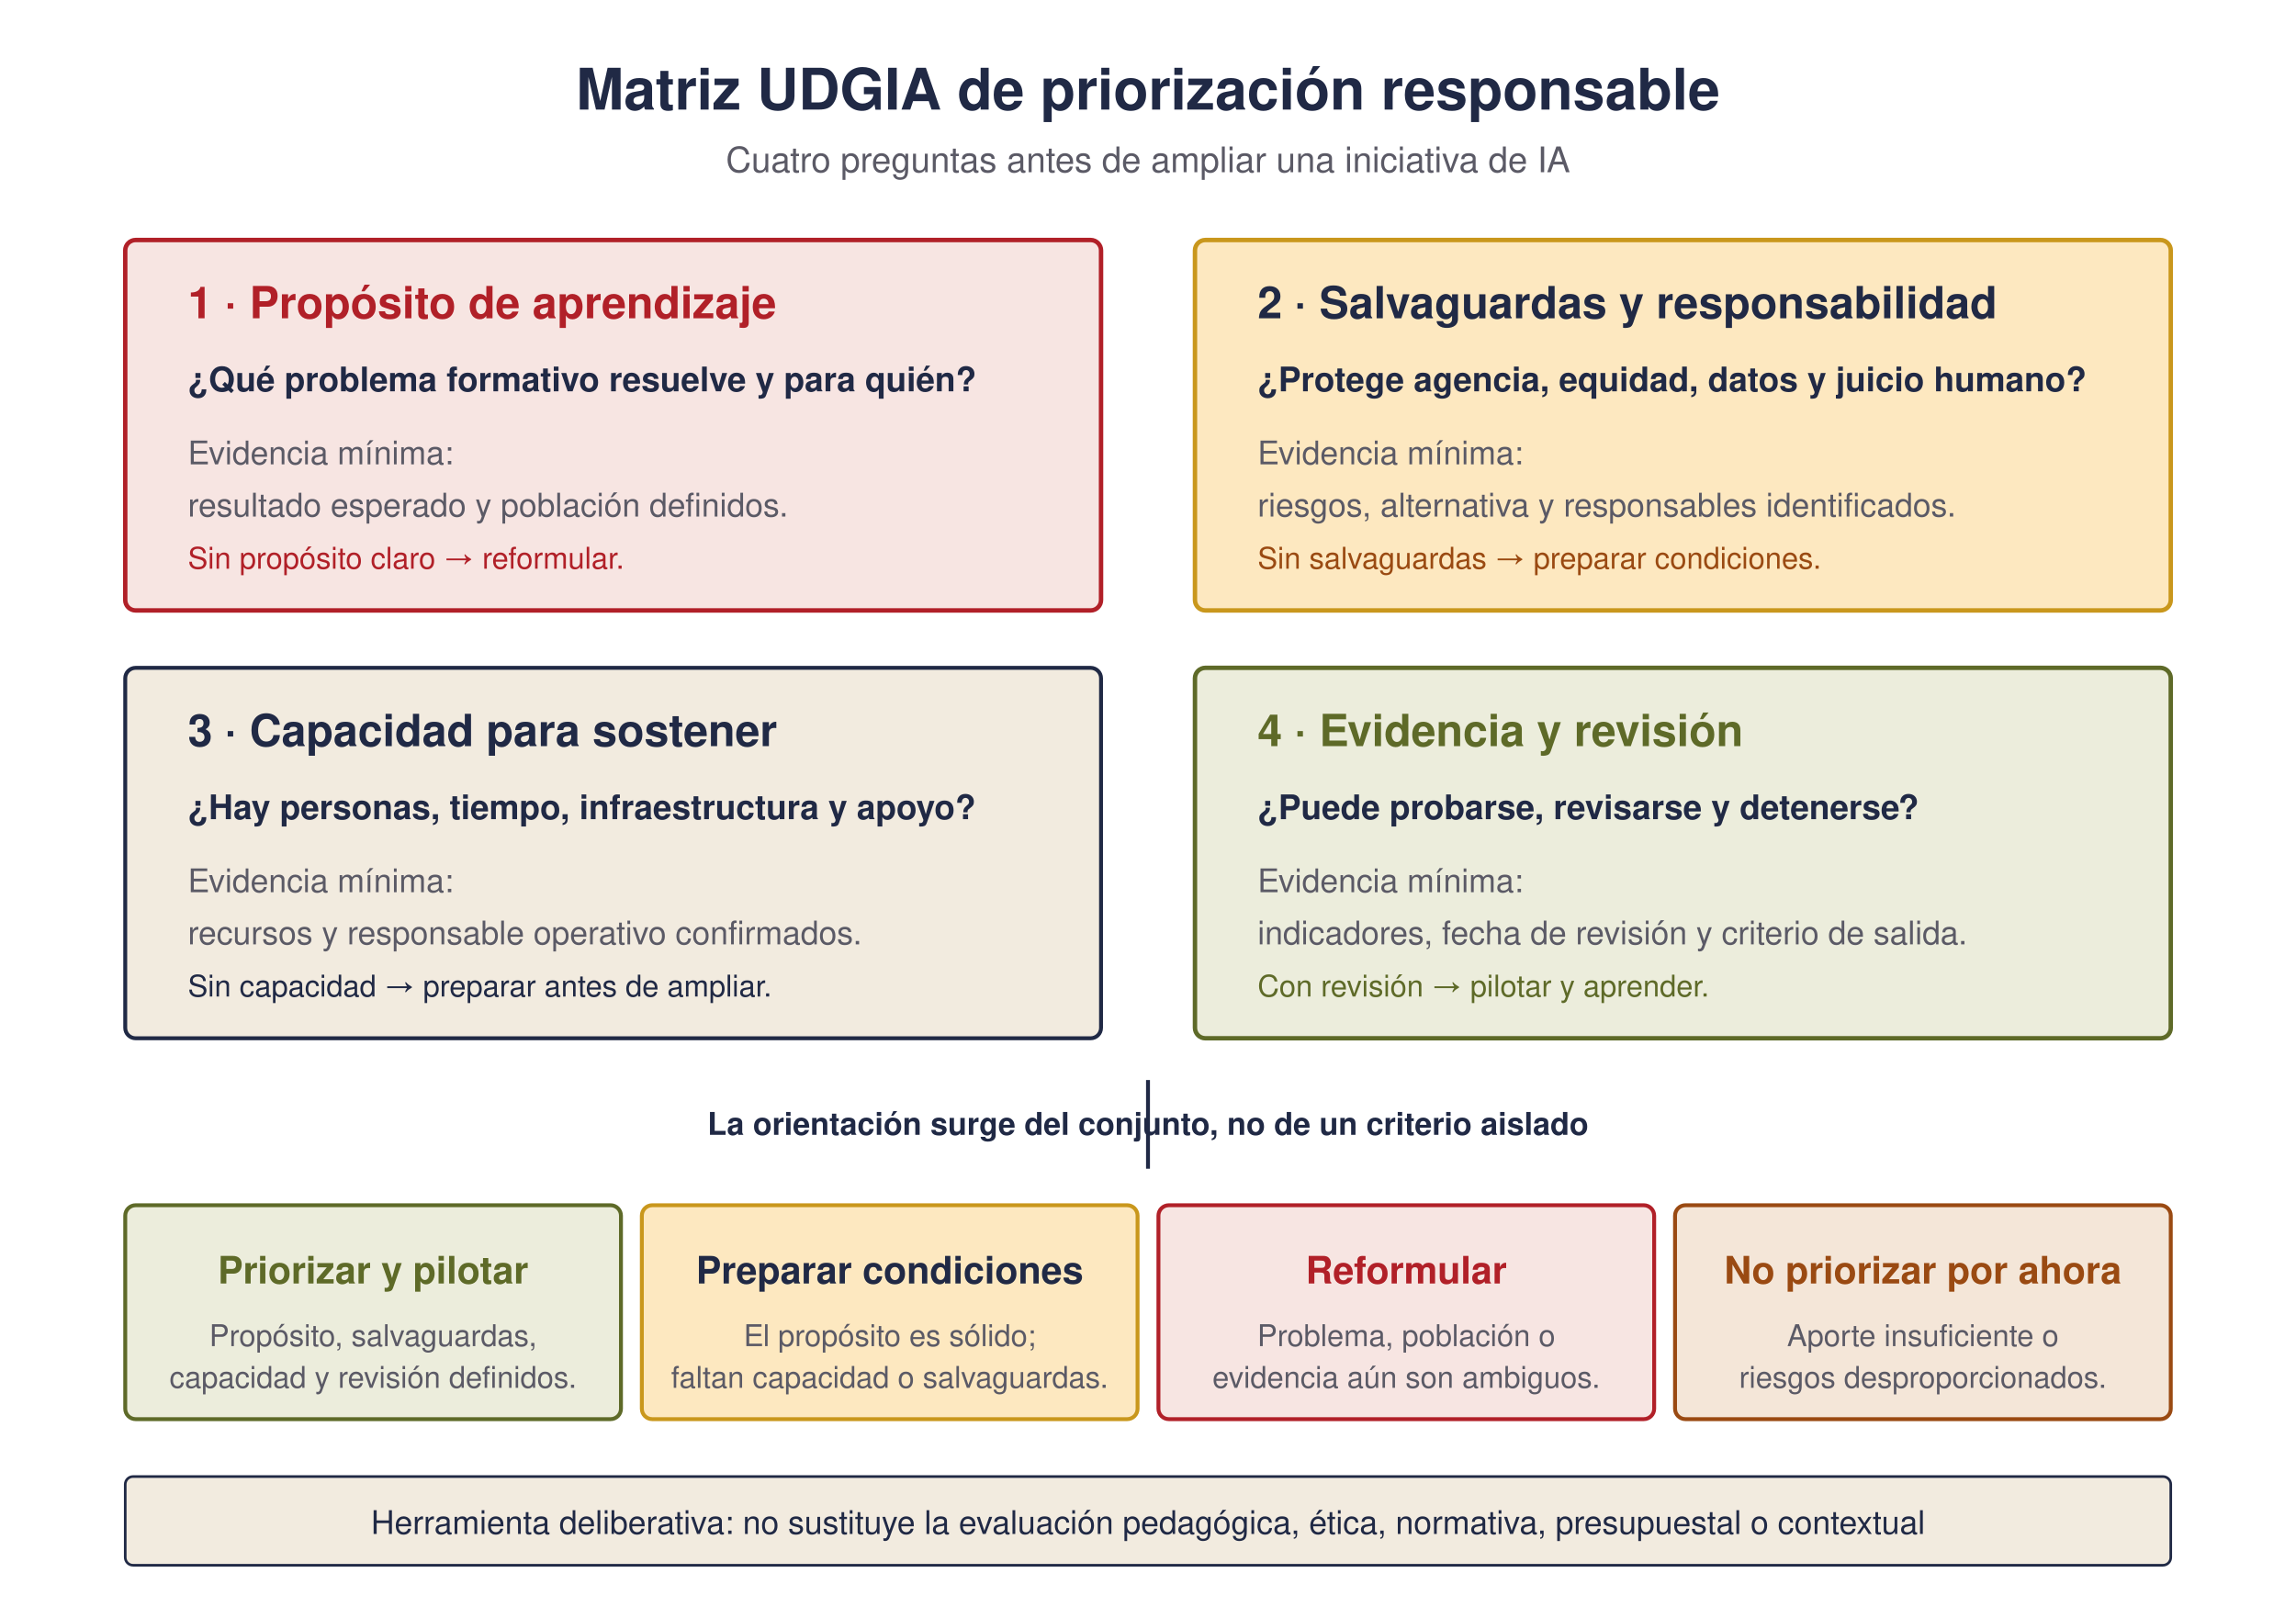
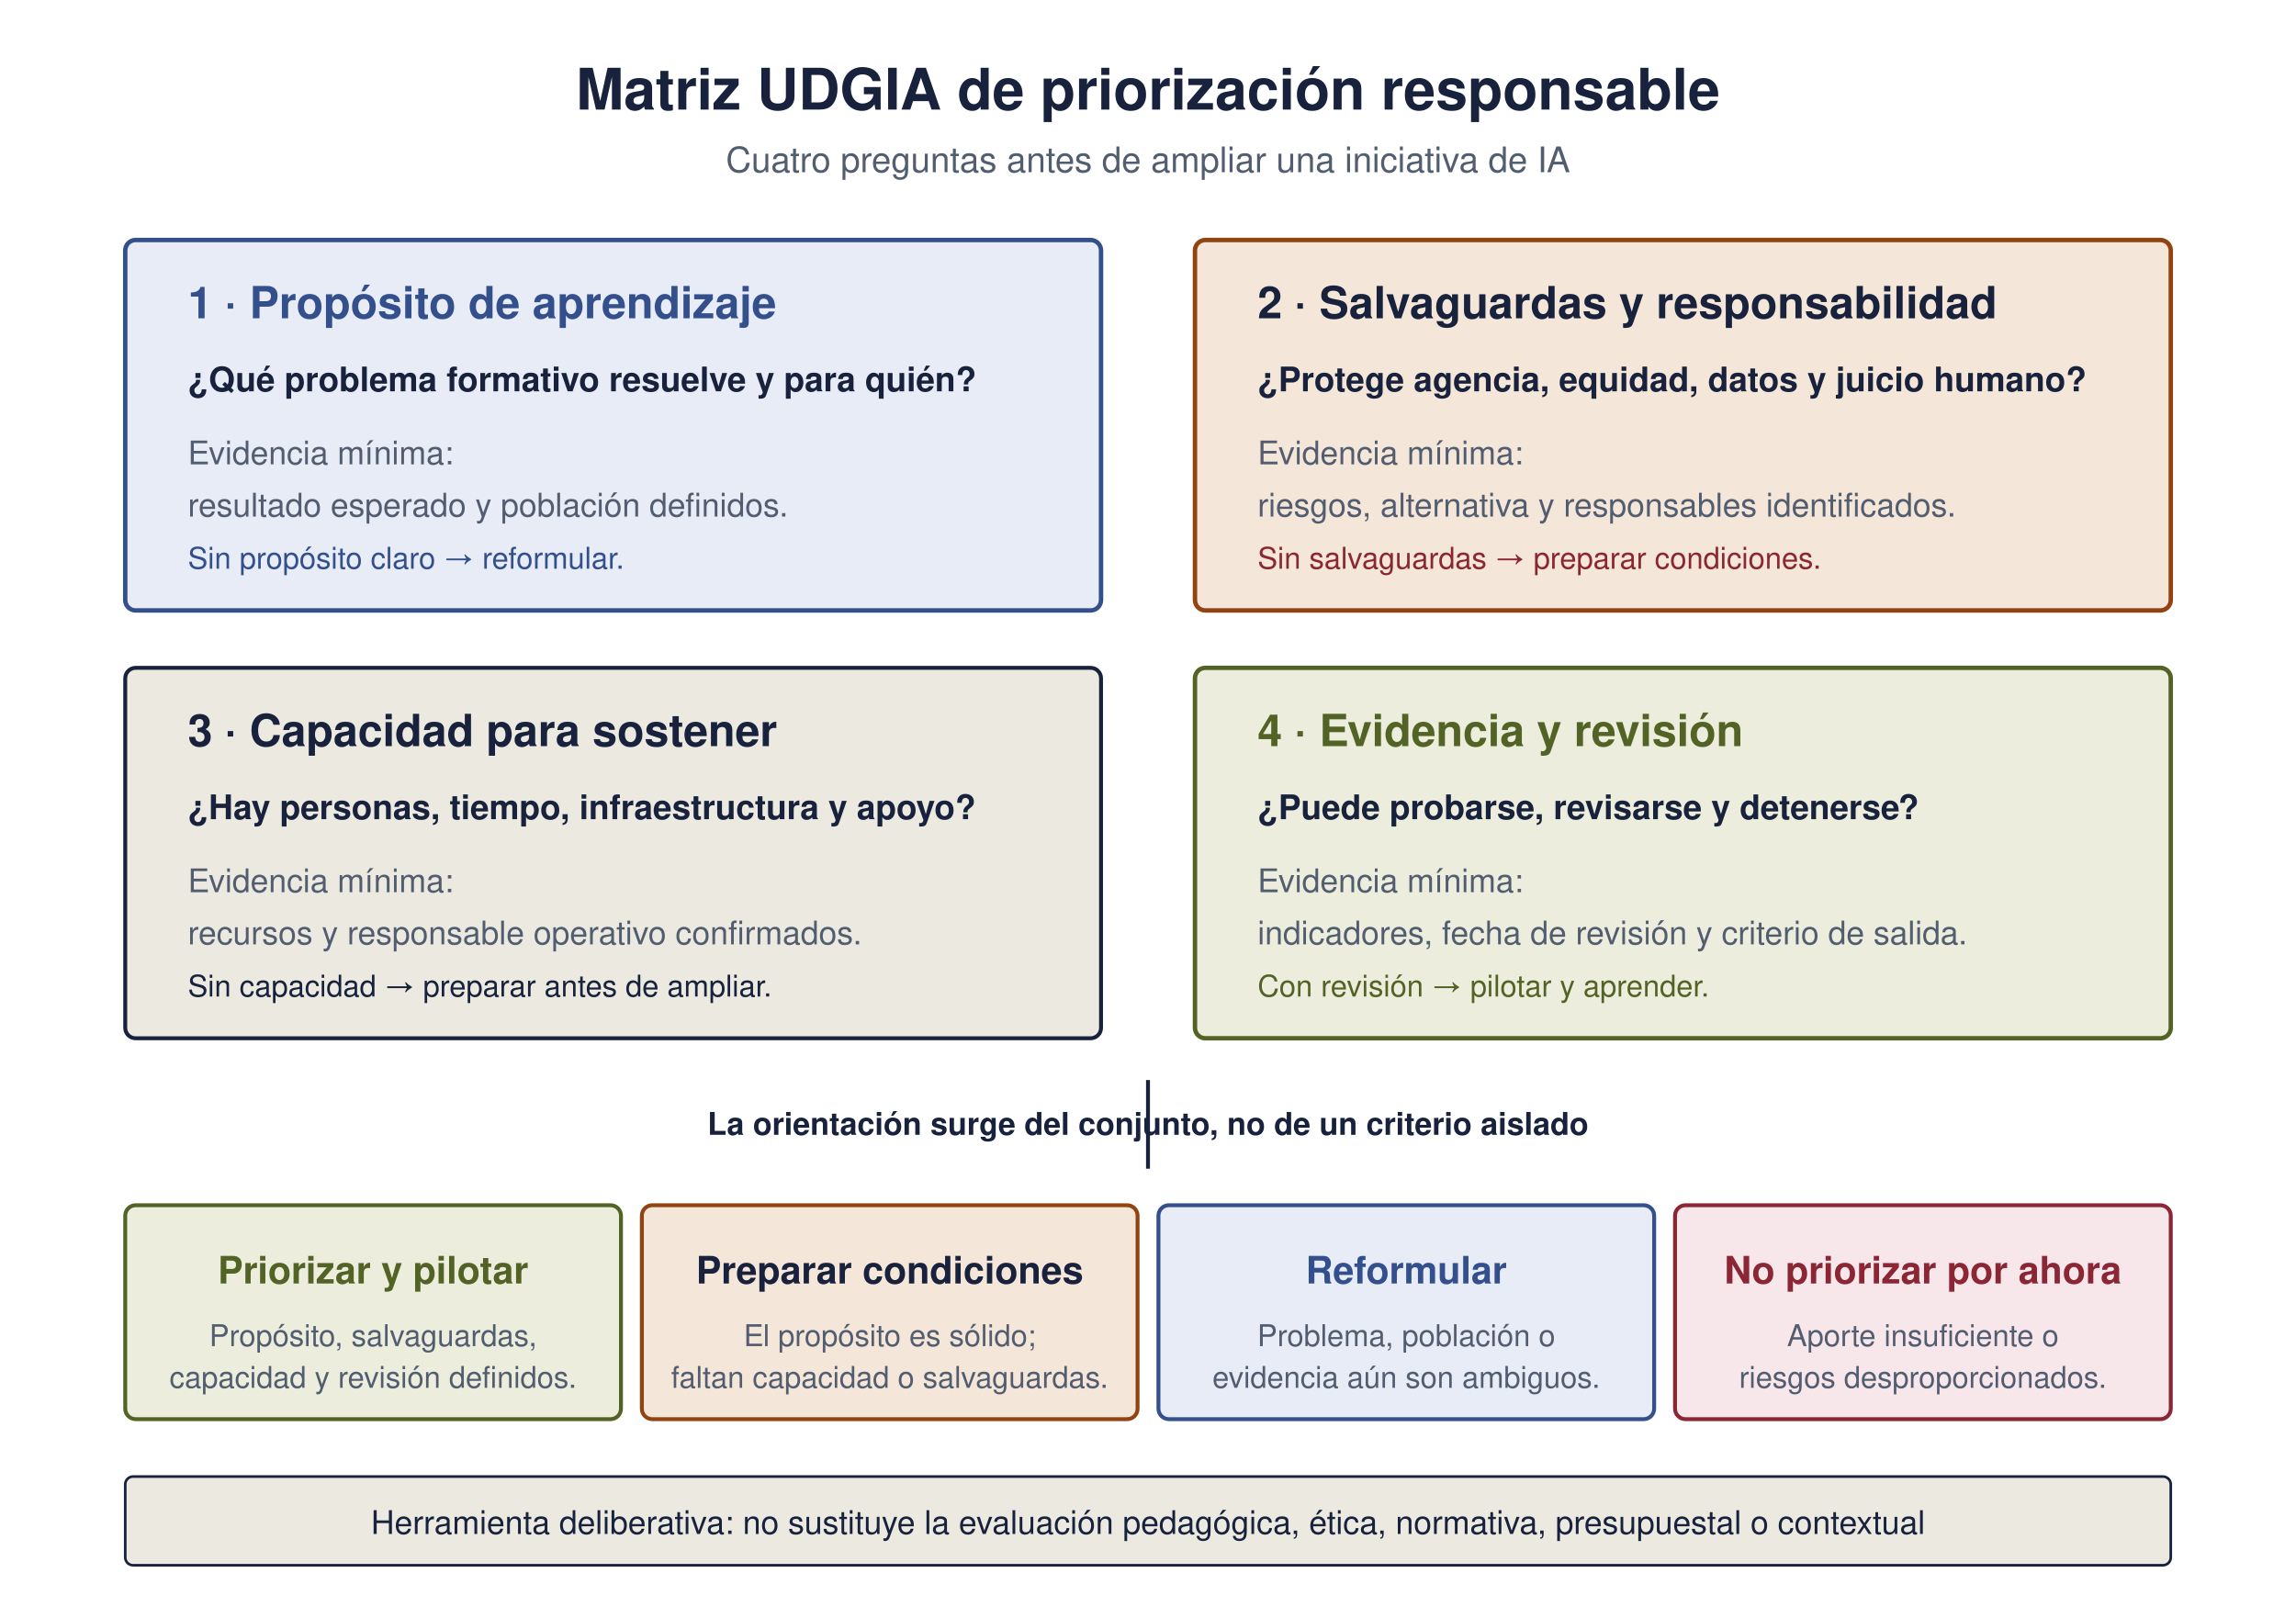
<svg xmlns="http://www.w3.org/2000/svg" viewBox="0 0 880 620" role="img" aria-labelledby="titulo desc">
  <style>
    .tk-font { font-family: 'Archivo Narrow', Helvetica, Arial, sans-serif; }
-     .f-ink { fill:#202945; } .f-muted { fill:#5B5A66; }
-     .f-primary { fill:#B12028; } .f-good { fill:#5E6A28; } .f-risk { fill:#9A4A12; }
-     .bg-primary { fill:#F7E5E2; } .bg-good { fill:#ECEDDC; } .bg-risk { fill:#F4E6D8; }
-     .bg-neutral { fill:#F2EBDF; } .bg-warn { fill:#FDE8C0; }
-     .st-primary { stroke:#B12028; } .st-good { stroke:#5E6A28; }
-     .st-risk { stroke:#9A4A12; } .st-warn { stroke:#C9971C; }
-     .st-axis { stroke:#202945; }
+     .f-ink { fill:#18223c; } .f-muted { fill:#525d70; }
+     .f-primary { fill:#34508c; } .f-good { fill:#536326; } .f-risk { fill:#8b2635; }
+     .bg-primary { fill:#e7ecf7; } .bg-good { fill:#ECEDDC; } .bg-risk { fill:#f8e7ea; }
+     .bg-neutral { fill:#ece9e1; } .bg-warn { fill:#f4e6d8; }
+     .st-primary { stroke:#34508c; } .st-good { stroke:#536326; }
+     .st-risk { stroke:#8b2635; } .st-warn { stroke:#914411; }
+     .st-axis { stroke:#18223c; }
  </style>
  <g class="tk-font">
    <text x="440" y="42" text-anchor="middle" font-size="22" font-weight="bold" class="f-ink">Matriz UDGIA de priorización responsable</text>
    <text x="440" y="66" text-anchor="middle" font-size="13.5" class="f-muted">Cuatro preguntas antes de ampliar una iniciativa de IA</text>
    <rect x="48" y="92" width="374" height="142" rx="4" class="bg-primary st-primary" stroke-width="1.7" />
    <text x="72" y="122" font-size="17" font-weight="bold" class="f-primary">1 · Propósito de aprendizaje</text>
    <text x="72" y="150" font-size="13" font-weight="bold" class="f-ink">¿Qué problema formativo resuelve y para quién?</text>
    <text x="72" y="178" font-size="12.5" class="f-muted">Evidencia mínima:</text>
    <text x="72" y="198" font-size="12.5" class="f-muted">resultado esperado y población definidos.</text>
    <text x="72" y="218" font-size="11.5" class="f-primary">Sin propósito claro → reformular.</text>
    <rect x="458" y="92" width="374" height="142" rx="4" class="bg-warn st-warn" stroke-width="1.7" />
    <text x="482" y="122" font-size="17" font-weight="bold" class="f-ink">2 · Salvaguardas y responsabilidad</text>
    <text x="482" y="150" font-size="13" font-weight="bold" class="f-ink">¿Protege agencia, equidad, datos y juicio humano?</text>
    <text x="482" y="178" font-size="12.5" class="f-muted">Evidencia mínima:</text>
    <text x="482" y="198" font-size="12.5" class="f-muted">riesgos, alternativa y responsables identificados.</text>
    <text x="482" y="218" font-size="11.5" class="f-risk">Sin salvaguardas → preparar condiciones.</text>
    <rect x="48" y="256" width="374" height="142" rx="4" class="bg-neutral st-axis" stroke-width="1.5" />
    <text x="72" y="286" font-size="17" font-weight="bold" class="f-ink">3 · Capacidad para sostener</text>
    <text x="72" y="314" font-size="13" font-weight="bold" class="f-ink">¿Hay personas, tiempo, infraestructura y apoyo?</text>
    <text x="72" y="342" font-size="12.5" class="f-muted">Evidencia mínima:</text>
    <text x="72" y="362" font-size="12.5" class="f-muted">recursos y responsable operativo confirmados.</text>
    <text x="72" y="382" font-size="11.5" class="f-ink">Sin capacidad → preparar antes de ampliar.</text>
    <rect x="458" y="256" width="374" height="142" rx="4" class="bg-good st-good" stroke-width="1.7" />
    <text x="482" y="286" font-size="17" font-weight="bold" class="f-good">4 · Evidencia y revisión</text>
    <text x="482" y="314" font-size="13" font-weight="bold" class="f-ink">¿Puede probarse, revisarse y detenerse?</text>
    <text x="482" y="342" font-size="12.5" class="f-muted">Evidencia mínima:</text>
    <text x="482" y="362" font-size="12.5" class="f-muted">indicadores, fecha de revisión y criterio de salida.</text>
    <text x="482" y="382" font-size="11.5" class="f-good">Con revisión → pilotar y aprender.</text>
    <line x1="440" y1="414" x2="440" y2="448" class="st-axis" stroke-width="1.5" />
    <text x="440" y="435" text-anchor="middle" font-size="12" font-weight="bold" class="f-ink">La orientación surge del conjunto, no de un criterio aislado</text>
    <rect x="48" y="462" width="190" height="82" rx="4" class="bg-good st-good" stroke-width="1.5" />
    <text x="143" y="492" text-anchor="middle" font-size="14.5" font-weight="bold" class="f-good">Priorizar y pilotar</text>
    <text x="143" y="516" text-anchor="middle" font-size="11.5" class="f-muted">Propósito, salvaguardas,</text>
    <text x="143" y="532" text-anchor="middle" font-size="11.5" class="f-muted">capacidad y revisión definidos.</text>
    <rect x="246" y="462" width="190" height="82" rx="4" class="bg-warn st-warn" stroke-width="1.5" />
    <text x="341" y="492" text-anchor="middle" font-size="14.5" font-weight="bold" class="f-ink">Preparar condiciones</text>
    <text x="341" y="516" text-anchor="middle" font-size="11.5" class="f-muted">El propósito es sólido;</text>
    <text x="341" y="532" text-anchor="middle" font-size="11.5" class="f-muted">faltan capacidad o salvaguardas.</text>
    <rect x="444" y="462" width="190" height="82" rx="4" class="bg-primary st-primary" stroke-width="1.5" />
    <text x="539" y="492" text-anchor="middle" font-size="14.5" font-weight="bold" class="f-primary">Reformular</text>
    <text x="539" y="516" text-anchor="middle" font-size="11.5" class="f-muted">Problema, población o</text>
    <text x="539" y="532" text-anchor="middle" font-size="11.5" class="f-muted">evidencia aún son ambiguos.</text>
    <rect x="642" y="462" width="190" height="82" rx="4" class="bg-risk st-risk" stroke-width="1.5" />
    <text x="737" y="492" text-anchor="middle" font-size="14.5" font-weight="bold" class="f-risk">No priorizar por ahora</text>
    <text x="737" y="516" text-anchor="middle" font-size="11.5" class="f-muted">Aporte insuficiente o</text>
    <text x="737" y="532" text-anchor="middle" font-size="11.5" class="f-muted">riesgos desproporcionados.</text>
    <rect x="48" y="566" width="784" height="34" rx="3" class="bg-neutral st-axis" stroke-width="1" />
    <text x="440" y="588" text-anchor="middle" font-size="12.5" class="f-ink">Herramienta deliberativa: no sustituye la evaluación pedagógica, ética, normativa, presupuestal o contextual</text>
  </g>
</svg>
